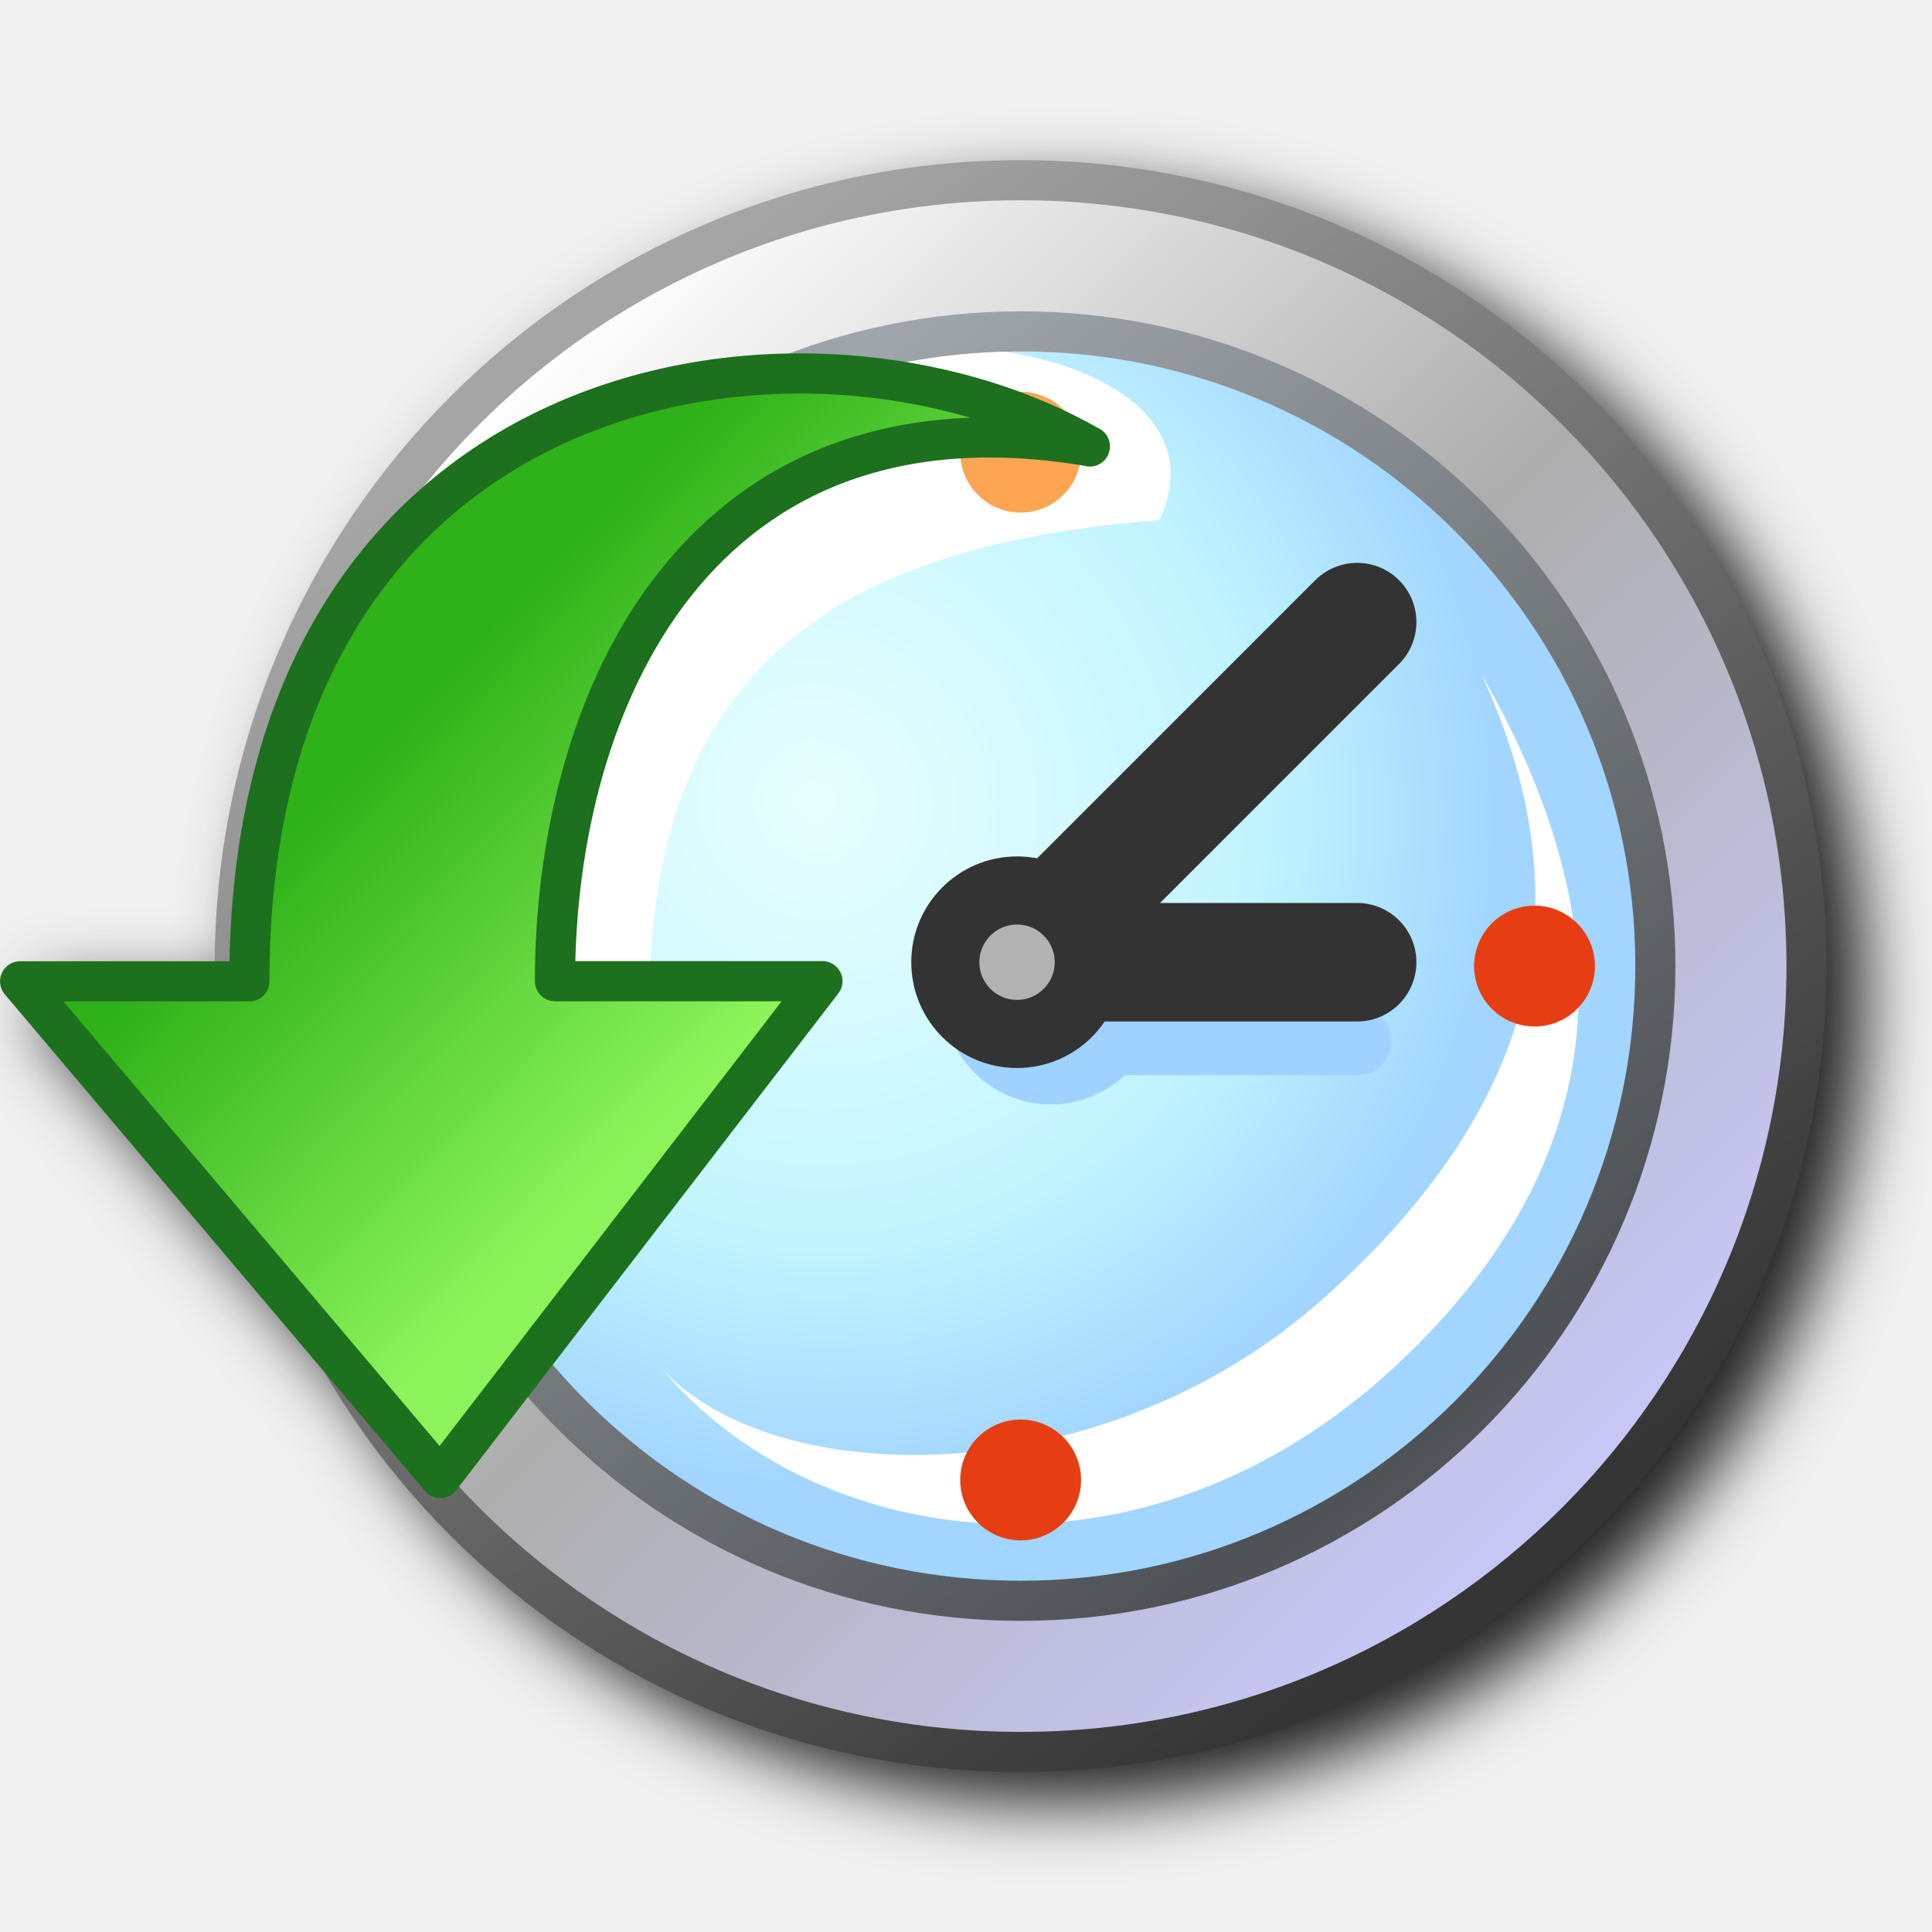
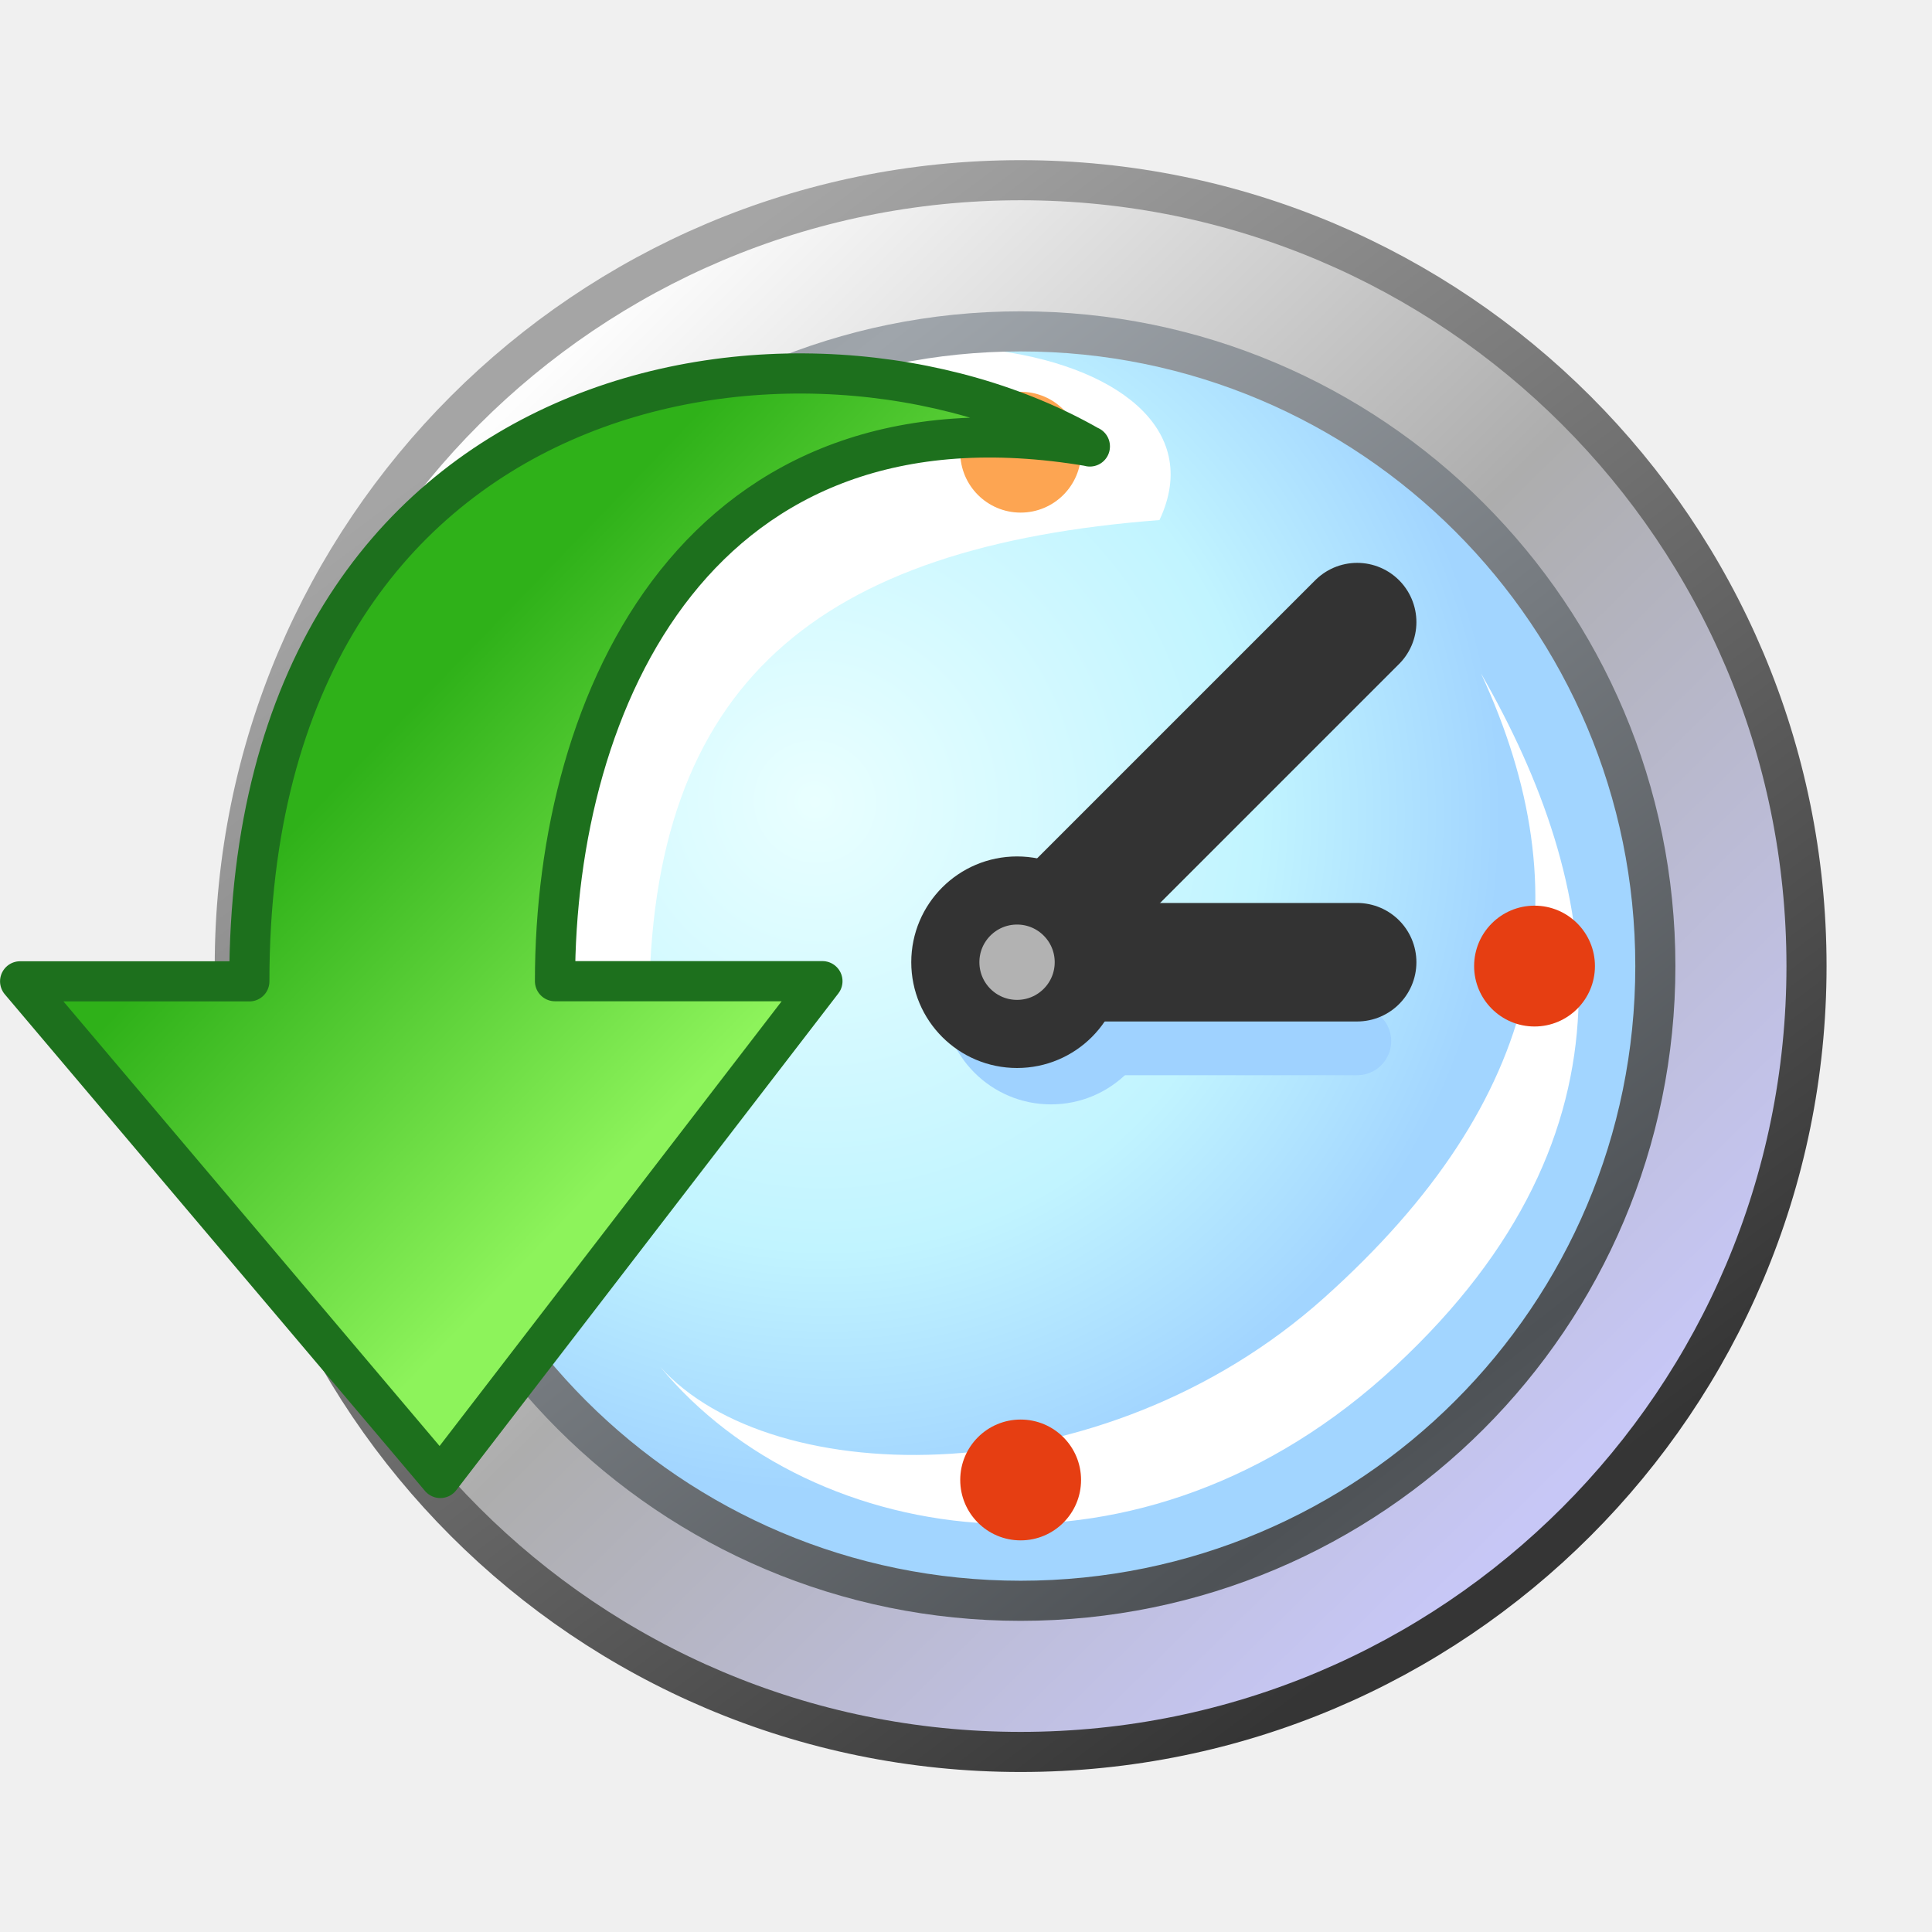
<svg xmlns="http://www.w3.org/2000/svg" xmlns:xlink="http://www.w3.org/1999/xlink" width="256" height="256" viewBox="0 0 256 256" version="1.1" id="svg8">
  <defs id="defs2">
    <linearGradient id="linearGradient1616">
      <stop id="stop1612" offset="0" style="stop-color:#2fb119;stop-opacity:1" />
      <stop id="stop1614" offset="1" style="stop-color:#8df35b;stop-opacity:1" />
    </linearGradient>
    <linearGradient id="linearGradient934">
      <stop id="stop930" offset="0" style="stop-color:#e9ffff;stop-opacity:1" />
      <stop style="stop-color:#c1f4ff;stop-opacity:1" offset="0.649" id="stop1358" />
      <stop id="stop932" offset="1" style="stop-color:#a2d5ff;stop-opacity:1" />
    </linearGradient>
    <linearGradient gradientTransform="matrix(1.934158,0,0,1.934158,19.8152,-9.151245)" gradientUnits="userSpaceOnUse" y2="8.914" x2="-1.633" y1="7.786" x1="-2.798" id="linearGradient1618" xlink:href="#linearGradient1616" />
    <linearGradient gradientTransform="matrix(0.8888889,0,0,0.8888889,61.38334,1.190625)" xlink:href="#linearGradient910" id="linearGradient1500-9" gradientUnits="userSpaceOnUse" x1="-48.914" y1="4.484" x2="-53.542" y2="-0.225" />
    <linearGradient id="linearGradient910">
      <stop id="stop904" offset="0" style="stop-color:#c7c7f6;stop-opacity:1" />
      <stop style="stop-color:#adadad;stop-opacity:1" offset="0.5" id="stop906" />
      <stop id="stop908" offset="1" style="stop-color:#fdfdfd;stop-opacity:1" />
    </linearGradient>
    <linearGradient gradientTransform="matrix(0.8888889,0,0,0.8888889,61.38334,1.190625)" xlink:href="#linearGradient894" id="linearGradient1502-7" gradientUnits="userSpaceOnUse" x1="-49.345" y1="4.895" x2="-53.314" y2="-0.397" />
    <linearGradient id="linearGradient894">
      <stop id="stop890" offset="0" style="stop-color:#353535;stop-opacity:1" />
      <stop id="stop892" offset="1" style="stop-color:#a5a5a5;stop-opacity:1" />
    </linearGradient>
    <radialGradient xlink:href="#linearGradient934" id="radialGradient936-3" cx="-52.314" cy="1.455" fx="-52.314" fy="1.455" r="2.91" gradientUnits="userSpaceOnUse" gradientTransform="matrix(0.6268324,0.6875256,-0.6716569,0.6123645,48.72666,37.62639)" />
    <linearGradient gradientTransform="matrix(0.8888889,0,0,0.8888889,61.38334,1.190625)" xlink:href="#linearGradient888" id="linearGradient928-9" x1="-49.742" y1="4.366" x2="-52.917" y2="0.265" gradientUnits="userSpaceOnUse" spreadMethod="reflect" />
    <linearGradient id="linearGradient888">
      <stop id="stop884" offset="0" style="stop-color:#4e5256;stop-opacity:1" />
      <stop id="stop886" offset="1" style="stop-color:#9fa5ab;stop-opacity:1" />
    </linearGradient>
-     <filter style="color-interpolation-filters:sRGB" id="filter1025" x="-0.045" width="1.09" y="-0.051" height="1.102">
-       <feGaussianBlur stdDeviation="4.557" id="feGaussianBlur1027" />
-     </filter>
  </defs>
  <g id="layer1" transform="translate(-12.56771)">
-     <path id="path986" style="color:#000000;font-style:normal;font-variant:normal;font-weight:normal;font-stretch:normal;font-size:medium;line-height:normal;font-family:sans-serif;font-variant-ligatures:normal;font-variant-position:normal;font-variant-caps:normal;font-variant-numeric:normal;font-variant-alternates:normal;font-variant-east-asian:normal;font-feature-settings:normal;font-variation-settings:normal;text-indent:0;text-align:start;text-decoration:none;text-decoration-line:none;text-decoration-style:solid;text-decoration-color:#000000;letter-spacing:normal;word-spacing:normal;text-transform:none;writing-mode:lr-tb;direction:ltr;text-orientation:mixed;dominant-baseline:auto;baseline-shift:baseline;text-anchor:start;white-space:normal;shape-padding:0;shape-margin:0;inline-size:0;clip-rule:nonzero;display:inline;overflow:visible;visibility:visible;isolation:auto;mix-blend-mode:normal;color-interpolation:sRGB;color-interpolation-filters:linearRGB;solid-color:#000000;solid-opacity:1;vector-effect:none;fill:#212121;fill-opacity:1;fill-rule:nonzero;stroke:none;stroke-width:5.33;stroke-linecap:round;stroke-linejoin:round;stroke-miterlimit:4.6;stroke-dasharray:none;stroke-dashoffset:0;stroke-opacity:1;filter:url(#filter1025);color-rendering:auto;image-rendering:auto;shape-rendering:auto;text-rendering:auto;enable-background:accumulate;stop-color:#000000" d="M 152.821,25.189 C 94.078,25.189 46.365,72.695 46.018,131.357 H 20.231 a 2.665,2.665 0 0 0 -2.035,4.387 l 42.357,50.059 c 18.533,31.697 52.925,53.008 92.268,53.008 58.875,0 106.664,-47.721 106.799,-106.564 a 2.665,2.665 0 0 0 0.012,-0.246 2.665,2.665 0 0 0 -0.012,-0.223 C 259.498,72.922 211.704,25.189 152.821,25.189 Z" />
    <g id="g899" transform="matrix(19.78563,0,0,19.78563,-242.1163,1.860581)">
      <g transform="matrix(1.721613,0,0,1.721613,-7.419984,0.8838787)" id="g951">
        <circle style="fill:url(#linearGradient1500-9);fill-opacity:1;stroke:url(#linearGradient1502-7);stroke-width:0.156;stroke-linecap:round;stroke-linejoin:round;stroke-miterlimit:4.6;stroke-dasharray:none" id="path878-3" cx="15.757" cy="3.19" r="3.057" />
        <circle style="fill:url(#radialGradient936-3);fill-opacity:1;stroke:none;stroke-width:0.235;stroke-linecap:round;stroke-linejoin:round" id="circle1360-1" cx="15.757" cy="3.19" r="2.469" />
        <path style="fill:#ffffff;fill-opacity:1;stroke:none;stroke-width:0.235px;stroke-linecap:butt;stroke-linejoin:miter;stroke-opacity:1" d="M 14.312,3.359 C 14.31,2.083 14.974,1.557 16.297,1.455 16.636,0.736 14.903,0.464 14.144,1.281 12.398,3.162 13.516,3.929 14.312,3.359 Z" id="path1362-9" />
        <circle r="2.469" cy="3.19" cx="15.757" id="circle912-4" style="fill:none;fill-opacity:1;stroke:url(#linearGradient928-9);stroke-width:0.156;stroke-linecap:round;stroke-linejoin:round;stroke-miterlimit:4.6;stroke-dasharray:none" />
        <path id="path1362-6-7" d="m 17.548,2.052 c 0.399,0.861 0.253,1.655 -0.61,2.428 -0.863,0.773 -2.147,0.756 -2.583,0.269 0.593,0.716 1.878,0.911 2.86,-0.003 C 18.197,3.833 18.019,2.871 17.548,2.052 Z" style="fill:#ffffff;fill-opacity:1;stroke:none;stroke-width:0.235px;stroke-linecap:butt;stroke-linejoin:miter;stroke-opacity:1" />
        <circle r="0.235" cy="3.19" cx="13.758" id="path912" style="fill:#fda552;fill-opacity:1;stroke:none;stroke-width:0.235;stroke-linecap:round;stroke-miterlimit:4;stroke-dasharray:none" />
        <path style="fill:none;stroke:#9fd2ff;stroke-width:0.265;stroke-linecap:round;stroke-linejoin:miter;stroke-miterlimit:4;stroke-dasharray:none;stroke-opacity:1" d="m 15.875,3.482 h 1.191" id="path1463-8" />
        <circle cy="3.307" cx="15.875" id="circle1461-4" style="fill:#9fd2ff;fill-opacity:1;stroke:none;stroke-width:0.235;stroke-linecap:round;stroke-linejoin:round;stroke-opacity:1" r="0.421" />
        <path style="fill:none;stroke:#333333;stroke-width:0.461;stroke-linecap:round;stroke-linejoin:miter;stroke-miterlimit:4;stroke-dasharray:none;stroke-opacity:1" d="m 15.743,3.175 1.323,10e-8" id="path1407-5" />
        <path style="fill:none;stroke:#333333;stroke-width:0.461;stroke-linecap:round;stroke-linejoin:miter;stroke-miterlimit:4;stroke-dasharray:none;stroke-opacity:1" d="M 15.743,3.175 17.066,1.852" id="path1405-0" />
        <circle style="fill:#b2b2b2;fill-opacity:1;stroke:#333333;stroke-width:0.265;stroke-linecap:round;stroke-linejoin:round;stroke-miterlimit:4;stroke-dasharray:none;stroke-opacity:1" id="path1385-3" cx="15.743" cy="3.175" r="0.279" />
        <circle style="fill:#fda552;fill-opacity:1;stroke:none;stroke-width:0.235;stroke-linecap:round;stroke-miterlimit:4;stroke-dasharray:none" id="path912-3" cx="15.757" cy="1.191" r="0.235" />
        <circle r="0.235" cy="5.189" cx="15.757" id="path912-3-6" style="fill:#e63e12;fill-opacity:1;stroke:none;stroke-width:0.235;stroke-linecap:round;stroke-miterlimit:4;stroke-dasharray:none" />
        <circle style="fill:#e63e12;fill-opacity:1;stroke:none;stroke-width:0.235;stroke-linecap:round;stroke-miterlimit:4;stroke-dasharray:none" id="path912-3-6-7" cx="17.756" cy="3.19" r="0.235" />
      </g>
      <path style="fill:url(#linearGradient1618);fill-opacity:1;stroke:#1d701d;stroke-width:0.269;stroke-linecap:round;stroke-linejoin:round;stroke-miterlimit:4.6;stroke-dasharray:none;stroke-opacity:1" d="m 20.171,2.895 c -2.619,-0.445 -3.582,1.693 -3.582,3.582 h 1.791 L 15.821,9.804 13.007,6.478 h 1.535 c 0,-4.122 3.725,-4.675 5.629,-3.582 z" id="path1610" />
    </g>
  </g>
</svg>
